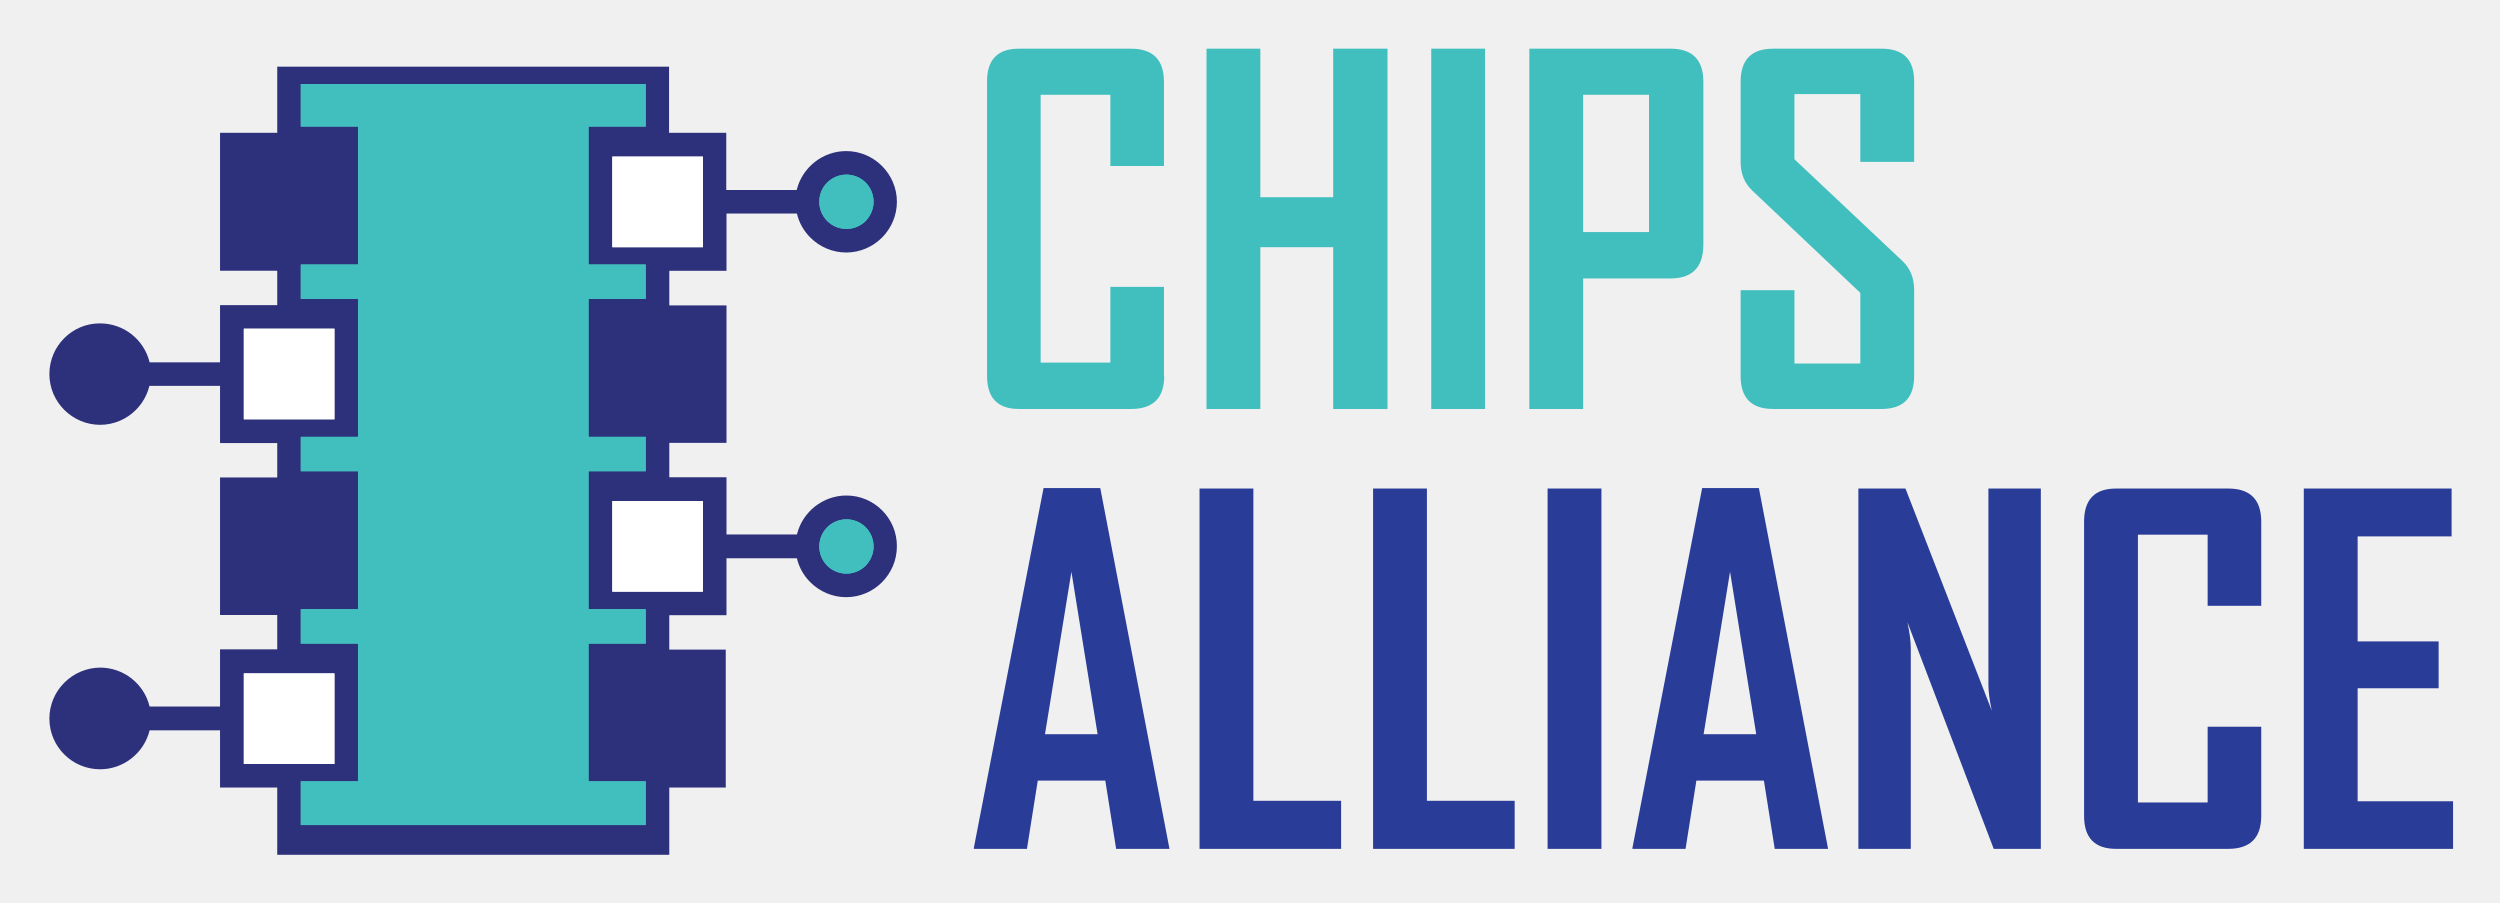
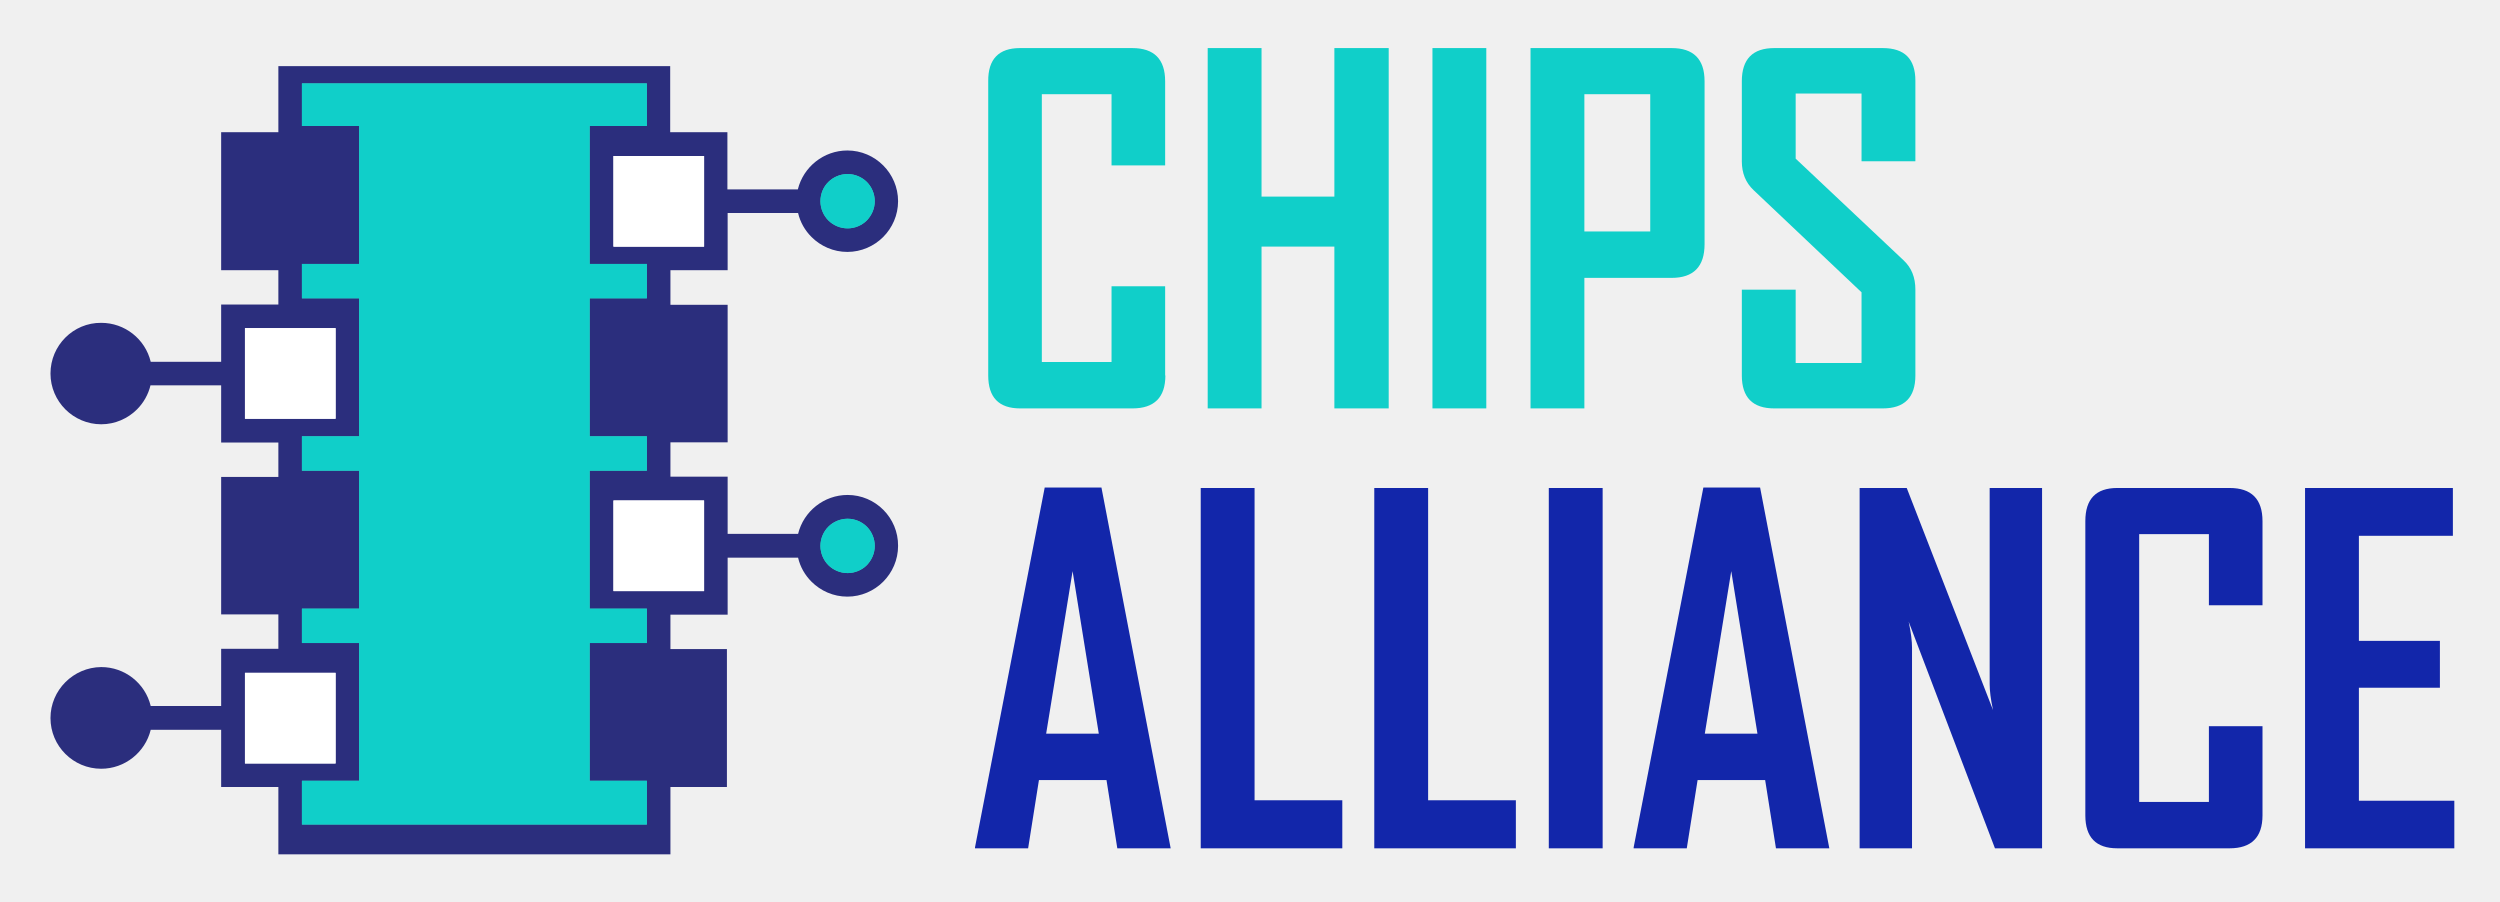
- <svg xmlns="http://www.w3.org/2000/svg" role="img" viewBox="-16.86 -11.86 1032.72 372.72">
-   <style>svg {enable-background:new 0 0 1000 349.52}</style>
-   <style>.st3{fill:#fff}.st137{fill:#2d317c}.st138{fill:#41bfbf}.st140{fill:#52c2bd}</style>
-   <g>
-     <path d="M332.79,192.83c-9.73,0-18.17,6.75-20.45,16.09h-29.09v-23.63h-23.63v-14.2h23.63v-0.99v-22.54v-9.73v-20.45 v-3.08h-23.63v-14.3h23.63V76.36h29.09c0.89,3.87,2.88,7.25,5.56,9.93c3.77,3.77,9.04,6.16,14.79,6.16 c5.76,0,11.02-2.38,14.79-6.16c3.77-3.77,6.16-9.04,6.16-14.79c0-11.52-9.43-20.95-20.95-20.95c-9.73,0-18.17,6.75-20.45,16.09 h-29.09V43h-23.63V15.69H97.66V43H78.99h-4.96v3.87v19.76v9.73v19.16v4.47h23.63v14.2H78.99h-4.96v23.63H44.94 c-2.28-9.43-10.72-16.09-20.45-16.09c-11.52-0.1-20.95,9.33-20.95,20.95c0,5.76,2.38,11.02,6.16,14.79 c3.77,3.77,9.04,6.16,14.79,6.16s11.02-2.38,14.79-6.16c2.68-2.68,4.67-6.16,5.56-9.93h29.19v23.63h23.63v14.2H78.99h-4.96v3.38 v20.16v9.73v18.67v4.87h23.63v14.2H78.99h-4.96v23.63H44.94c-2.28-9.43-10.72-16.09-20.45-16.09c-11.52,0.1-20.95,9.53-20.95,21.05 c0,11.62,9.43,20.95,20.95,20.95c9.73,0,18.17-6.75,20.45-16.09h29.09v23.63h23.63v27.8h161.95v-27.8h23.33v-56.99h-23.33v-14.2 h23.63v-23.53h29.09c0.89,3.87,2.88,7.25,5.56,9.93c3.77,3.77,9.04,6.16,14.79,6.16c5.76,0,11.02-2.38,14.79-6.16 c3.77-3.77,6.16-9.04,6.16-14.79C353.74,202.26,344.31,192.83,332.79,192.83" class="st137" />
-     <path d="M464.06 143.48c0 9.04-4.57 13.6-13.6 13.6h-46.37c-8.84 0-13.21-4.57-13.21-13.6V21.95c-.1-9.14 4.37-13.7 13.11-13.7h46.37c9.04 0 13.6 4.57 13.6 13.7V56.7h-22.14V27.31h-28.8v110.61h28.8v-31.28h22.14v36.84H464.06zM556.3 157.08L533.86 157.08 533.86 90.26 503.77 90.26 503.77 157.08 481.53 157.08 481.53 8.24 503.77 8.24 503.77 69.61 533.86 69.61 533.86 8.24 556.3 8.24zM574.37 8.24H596.61V157.08H574.37zM686.77 89.27c0 9.23-4.57 13.9-13.6 13.9h-36.04v53.92h-22.24V8.24h58.29c9.04 0 13.6 4.57 13.6 13.7V89.27zM664.33 27.31h-27.21V84h27.21V27.31zM773.85 143.48c0 9.04-4.47 13.6-13.5 13.6h-44.78c-8.94 0-13.4-4.57-13.4-13.6v-35.45h22.24v30.28h27.21v-29.19l-44.58-42.2c-3.28-3.08-4.87-7.05-4.87-11.92V21.95c0-9.14 4.47-13.7 13.4-13.7h44.78c9.04 0 13.5 4.47 13.5 13.5v33.26h-22.24v-28H724.4v26.91l44.58 42c3.28 3.08 4.87 7.05 4.87 12.11L773.85 143.48 773.85 143.48z" class="st138" />
-     <path fill="#293c97" d="M466.24 338.79H444.2l-4.47-28.2h-27.9l-4.47 28.2h-21.94v-.4l28.8-148.64h23.43L466.24 338.79zM436.55 291.43l-10.82-67.12-10.92 67.12H436.55zM537.14 338.79L478.65 338.79 478.65 189.95 500.89 189.95 500.89 318.93 537.14 318.93zM608.83 338.79L550.34 338.79 550.34 189.95 572.58 189.95 572.58 318.93 608.83 318.93zM622.43 189.95H644.67V338.79H622.43zM738.3 338.79h-22.04l-4.47-28.2h-27.9l-4.47 28.2h-21.94v-.4l28.8-148.64h23.43L738.3 338.79zM708.62 291.43l-10.82-67.12-10.92 67.12H708.62zM826.18 338.79h-19.46l-35.65-93.63c.99 4.57 1.39 8.14 1.39 10.72v82.91h-21.65V189.95h19.46l35.65 91.75c-.99-4.57-1.39-8.14-1.39-10.72v-81.02h21.65V338.79zM917.23 325.19c0 9.04-4.57 13.6-13.6 13.6h-46.37c-8.84 0-13.21-4.57-13.21-13.6V203.65c0-9.14 4.37-13.7 13.21-13.7h46.37c9.04 0 13.6 4.57 13.6 13.7v34.75h-22.14v-29.39h-28.8v110.61h28.8v-31.28h22.14V325.19zM996.47 338.79L934.81 338.79 934.81 189.95 995.87 189.95 995.87 209.71 957.05 209.71 957.05 253.1 990.51 253.1 990.51 272.46 957.05 272.46 957.05 319.13 996.47 319.13z" />
-     <path d="M332.79 82.71c3.08 0 5.96-1.29 7.94-3.28 1.99-2.09 3.28-4.87 3.28-7.94 0-3.08-1.29-5.96-3.28-7.94s-4.87-3.28-7.94-3.28c-3.08 0-5.96 1.29-7.94 3.28s-3.28 4.87-3.28 7.94c0 3.08 1.29 5.96 3.28 7.94C326.83 81.42 329.71 82.71 332.79 82.71M332.79 225.1c3.08 0 5.96-1.29 7.94-3.28 1.99-2.09 3.28-4.87 3.28-7.94s-1.29-5.96-3.28-7.94-4.87-3.28-7.94-3.28c-3.08 0-5.96 1.29-7.94 3.28s-3.28 4.87-3.28 7.94 1.29 5.96 3.28 7.94S329.71 225.1 332.79 225.1" class="st140" />
-     <path d="M236.08 52.83H273.51V90.26H236.08zM83.86 123.92H121.29V161.35H83.86z" class="st3" />
-     <path d="M83.86 195.11H121.29V232.54H83.86z" class="st137" />
-     <path d="M83.86 266.31H121.29V303.74H83.86zM236.08 195.11H273.51V232.54H236.08z" class="st3" />
-     <path d="M226.25 254L231.21 254 249.88 254 249.88 239.8 226.25 239.8 226.25 182.8 231.21 182.8 249.88 182.8 249.88 168.6 226.25 168.6 226.25 111.61 231.21 111.61 249.88 111.61 249.88 97.41 226.25 97.41 226.25 40.41 231.21 40.41 249.88 40.41 249.88 22.84 107.39 22.84 107.39 40.41 131.02 40.41 131.02 97.41 107.39 97.41 107.39 111.61 131.02 111.61 131.02 168.6 107.39 168.6 107.39 182.8 131.02 182.8 131.02 239.8 107.39 239.8 107.39 254 131.02 254 131.02 310.89 107.39 310.89 107.39 328.96 249.88 328.96 249.88 310.89 226.25 310.89z" class="st140" />
-     <path d="M324.85,63.55c1.99-1.99,4.87-3.28,7.94-3.28c3.08,0,5.96,1.29,7.94,3.28c1.99,1.99,3.28,4.87,3.28,7.94 c0,3.08-1.29,5.86-3.28,7.94c-1.99,1.99-4.87,3.28-7.94,3.28c-3.08,0-5.96-1.29-7.94-3.28c-1.99-1.99-3.28-4.87-3.28-7.94 C321.57,68.42,322.76,65.54,324.85,63.55" class="st138" />
-     <path d="M236.08 52.83H273.51V90.26H236.08zM83.86 123.92H121.29V161.35H83.86z" class="st3" />
-     <path d="M83.86 195.11H121.29V232.54H83.86z" class="st137" />
-     <path d="M83.86 266.31H121.29V303.74H83.86z" class="st3" />
-     <path d="M249.88 328.96L107.39 328.96 107.39 310.89 131.02 310.89 131.02 254 107.39 254 107.39 239.8 131.02 239.8 131.02 182.8 107.39 182.8 107.39 168.6 131.02 168.6 131.02 111.61 107.39 111.61 107.39 97.41 131.02 97.41 131.02 40.41 107.39 40.41 107.39 22.84 249.88 22.84 249.88 40.41 231.21 40.41 226.25 40.41 226.25 97.41 249.88 97.41 249.88 111.61 231.21 111.61 226.25 111.61 226.25 168.6 249.88 168.6 249.88 182.8 231.21 182.8 226.25 182.8 226.25 239.8 249.88 239.8 249.88 254 231.21 254 226.25 254 226.25 310.89 249.88 310.89z" class="st138" />
-     <path d="M236.08 195.11H273.51V232.54H236.08z" class="st3" />
-     <path d="M340.73,221.82c-1.99,1.99-4.87,3.28-7.94,3.28c-3.08,0-5.96-1.29-7.94-3.28c-1.99-1.99-3.28-4.87-3.28-7.94 s1.29-5.96,3.28-7.94s4.87-3.28,7.94-3.28c3.08,0,5.96,1.29,7.94,3.28s3.28,4.87,3.28,7.94 C344.01,216.96,342.72,219.74,340.73,221.82" class="st138" />
-   </g>
+ <svg xmlns="http://www.w3.org/2000/svg" role="img" viewBox="-21.00 -20.00 1040.00 375.00">
+   <style>svg {enable-background:new 0 0 1000 335.4}</style>
+   <style>.st0{fill:#2b2e7d}.st1{fill:#10cfc9}.st3{fill:#51c2be}.st4{fill:#fff}</style>
+   <path d="M331.6 185.9c-9.8 0-18.3 6.8-20.6 16.2h-29.3v-23.8h-23.8V164h23.8v-57.2h-23.8V92.4h23.8V68.6H311c.9 3.9 2.9 7.3 5.6 10 3.8 3.8 9.1 6.2 14.9 6.2 5.8 0 11.1-2.4 14.9-6.2 3.8-3.8 6.2-9.1 6.2-14.9 0-11.6-9.5-21.1-21.1-21.1-9.8 0-18.3 6.8-20.6 16.2h-29.3V35h-23.8V7.5h-163V35H71v57.4h23.8v14.3H71v23.8H41.7c-2.3-9.5-10.8-16.2-20.6-16.2C9.5 114.2 0 123.7 0 135.4c0 5.8 2.4 11.1 6.2 14.9 3.8 3.8 9.1 6.2 14.9 6.2 5.8 0 11.1-2.4 14.9-6.2 2.7-2.7 4.7-6.2 5.6-10H71v23.8h23.8v14.3H71v57.2h23.8v14.3H71v23.8H41.7c-2.3-9.5-10.8-16.2-20.6-16.2-11.6.1-21.1 9.6-21.1 21.2 0 11.7 9.5 21.1 21.1 21.1 9.8 0 18.3-6.8 20.6-16.2H71v23.8h23.8v28h163.1v-28h23.5V250h-23.5v-14.3h23.8V212H311c.9 3.9 2.9 7.3 5.6 10 3.8 3.8 9.1 6.2 14.9 6.2 5.8 0 11.1-2.4 14.9-6.2 3.8-3.8 6.2-9.1 6.2-14.9.1-11.7-9.4-21.2-21-21.2" class="st0" />
+   <path d="M463.8 136.2c0 9.1-4.6 13.7-13.7 13.7h-46.7c-8.9 0-13.3-4.6-13.3-13.7V13.8C390 4.6 394.5 0 403.3 0H450c9.1 0 13.7 4.6 13.7 13.8v35h-22.3V19.2h-29v111.4h29V99.1h22.3v37.1zm92.9 13.7h-22.6V82.6h-30.3v67.3h-22.4V0h22.4v61.8h30.3V0h22.6zM574.9 0h22.4v149.9h-22.4zm113.2 81.6c0 9.3-4.6 14-13.7 14h-36.3v54.3h-22.4V0h58.7c9.1 0 13.7 4.6 13.7 13.8v67.8zm-22.6-62.4h-27.4v57.1h27.4V19.2zm110.3 117c0 9.1-4.5 13.7-13.6 13.7h-45.1c-9 0-13.5-4.6-13.5-13.7v-35.7H726V131h27.4v-29.4l-44.9-42.5c-3.3-3.1-4.9-7.1-4.9-12V13.8c0-9.2 4.5-13.8 13.5-13.8h45.1c9.1 0 13.6 4.5 13.6 13.6v33.5h-22.4V18.9H726V46l44.9 42.3c3.3 3.1 4.9 7.1 4.9 12.2v35.7z" class="st1" />
+   <path fill="#1226aa" d="M466 332.9h-22.2l-4.5-28.4h-28.1l-4.5 28.4h-22.1v-.4l29-149.7h23.6L466 332.9zm-29.9-47.7l-10.9-67.6-11 67.6h21.9zm101.3 47.7h-58.9V183h22.4v129.9h36.5zm72.2 0h-58.9V183h22.4v129.9h36.5zM623.3 183h22.4v149.9h-22.4zM740 332.9h-22.2l-4.5-28.4h-28.1l-4.5 28.4h-22.1v-.4l29-149.7h23.6L740 332.9zm-29.9-47.7l-10.9-67.6-11 67.6h21.9zm118.4 47.7h-19.6L773 238.6c1 4.6 1.4 8.2 1.4 10.8v83.5h-21.8V183h19.6l35.9 92.4c-1-4.6-1.4-8.2-1.4-10.8V183h21.8v149.9zm91.7-13.7c0 9.1-4.6 13.7-13.7 13.7h-46.7c-8.9 0-13.3-4.6-13.3-13.7V196.8c0-9.2 4.4-13.8 13.3-13.8h46.7c9.1 0 13.7 4.6 13.7 13.8v35h-22.3v-29.6h-29v111.4h29v-31.5h22.3v37.1zm79.8 13.7h-62.1V183h61.5v19.9h-39.1v43.7H994v19.5h-33.7v47h39.7z" />
+   <path d="M331.6 75c3.1 0 6-1.3 8-3.3 2-2.1 3.3-4.9 3.3-8 0-3.1-1.3-6-3.3-8-2-2-4.9-3.3-8-3.3-3.1 0-6 1.3-8 3.3-2 2-3.3 4.9-3.3 8 0 3.1 1.3 6 3.3 8 2 2 4.9 3.3 8 3.3m0 143.4c3.1 0 6-1.3 8-3.3 2-2.1 3.3-4.9 3.3-8 0-3.1-1.3-6-3.3-8-2-2-4.9-3.3-8-3.3-3.1 0-6 1.3-8 3.3-2 2-3.3 4.9-3.3 8 0 3.1 1.3 6 3.3 8 2 2 4.9 3.3 8 3.3" class="st3" />
+   <path d="M234.2 44.9h37.7v37.7h-37.7zM80.9 116.5h37.7v37.7H80.9z" class="st4" />
+   <path d="M80.9 188.2h37.7v37.7H80.9z" class="st0" />
+   <path d="M80.9 259.9h37.7v37.7H80.9zm153.3-71.7h37.7v37.7h-37.7z" class="st4" />
+   <path d="M224.3 247.5h23.8v-14.3h-23.8v-57.4h23.8v-14.3h-23.8v-57.4h23.8V89.8h-23.8V32.4h23.8V14.7H104.6v17.7h23.8v57.4h-23.8v14.3h23.8v57.4h-23.8v14.3h23.8v57.4h-23.8v14.3h23.8v57.3h-23.8V323h143.5v-18.2h-23.8z" class="st3" />
+   <path d="M323.6 55.7c2-2 4.9-3.3 8-3.3 3.1 0 6 1.3 8 3.3 2 2 3.3 4.9 3.3 8 0 3.1-1.3 5.9-3.3 8-2 2-4.9 3.3-8 3.3-3.1 0-6-1.3-8-3.3-2-2-3.3-4.9-3.3-8 0-3.1 1.2-6 3.3-8" class="st1" />
+   <path d="M234.2 44.9h37.7v37.7h-37.7zM80.9 116.5h37.7v37.7H80.9z" class="st4" />
+   <path d="M80.9 188.2h37.7v37.7H80.9z" class="st0" />
+   <path d="M80.9 259.9h37.7v37.7H80.9z" class="st4" />
+   <path d="M248.1 323H104.6v-18.2h23.8v-57.3h-23.8v-14.3h23.8v-57.4h-23.8v-14.3h23.8v-57.4h-23.8V89.8h23.8V32.4h-23.8V14.7h143.5v17.7h-23.8v57.4h23.8v14.3h-23.8v57.4h23.8v14.3h-23.8v57.4h23.8v14.3h-23.8v57.3h23.8z" class="st1" />
+   <path d="M234.2 188.2h37.7v37.7h-37.7z" class="st4" />
+   <path d="M339.6 215.1c-2 2-4.9 3.3-8 3.3-3.1 0-6-1.3-8-3.3-2-2-3.3-4.9-3.3-8 0-3.1 1.3-6 3.3-8 2-2 4.9-3.3 8-3.3 3.1 0 6 1.3 8 3.3 2 2 3.3 4.9 3.3 8 0 3.1-1.3 5.9-3.3 8" class="st1" />
</svg>
